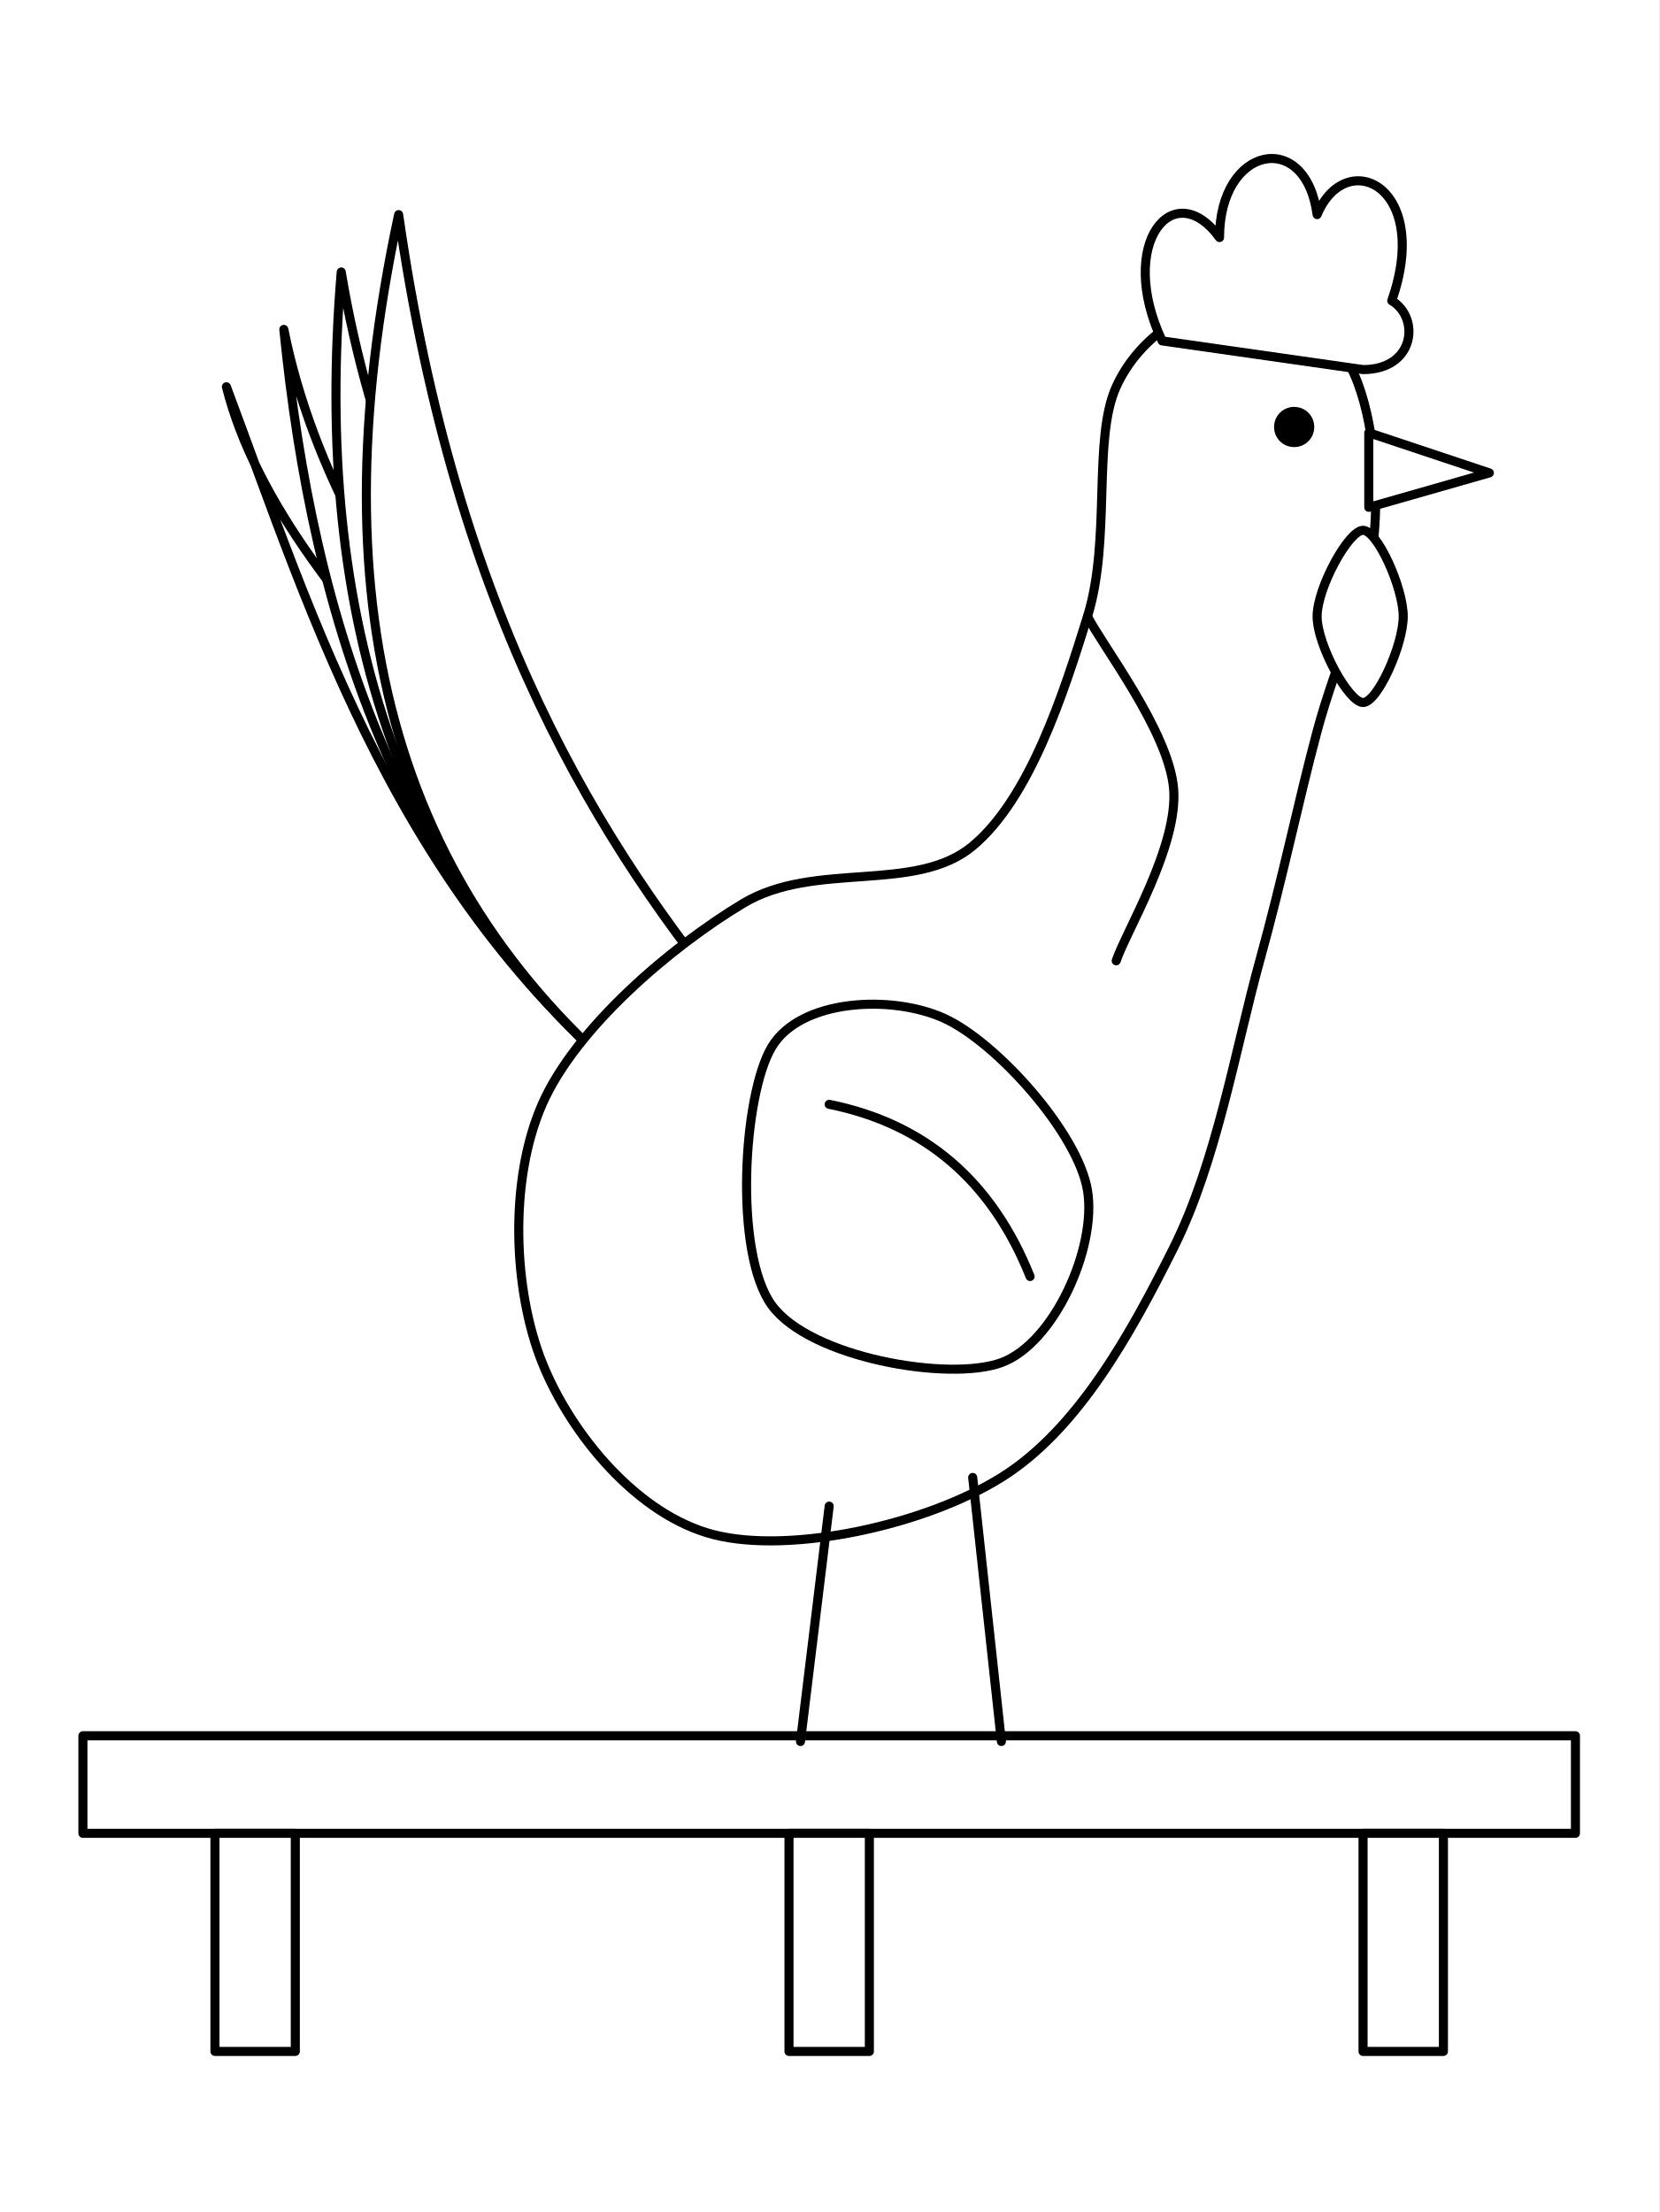
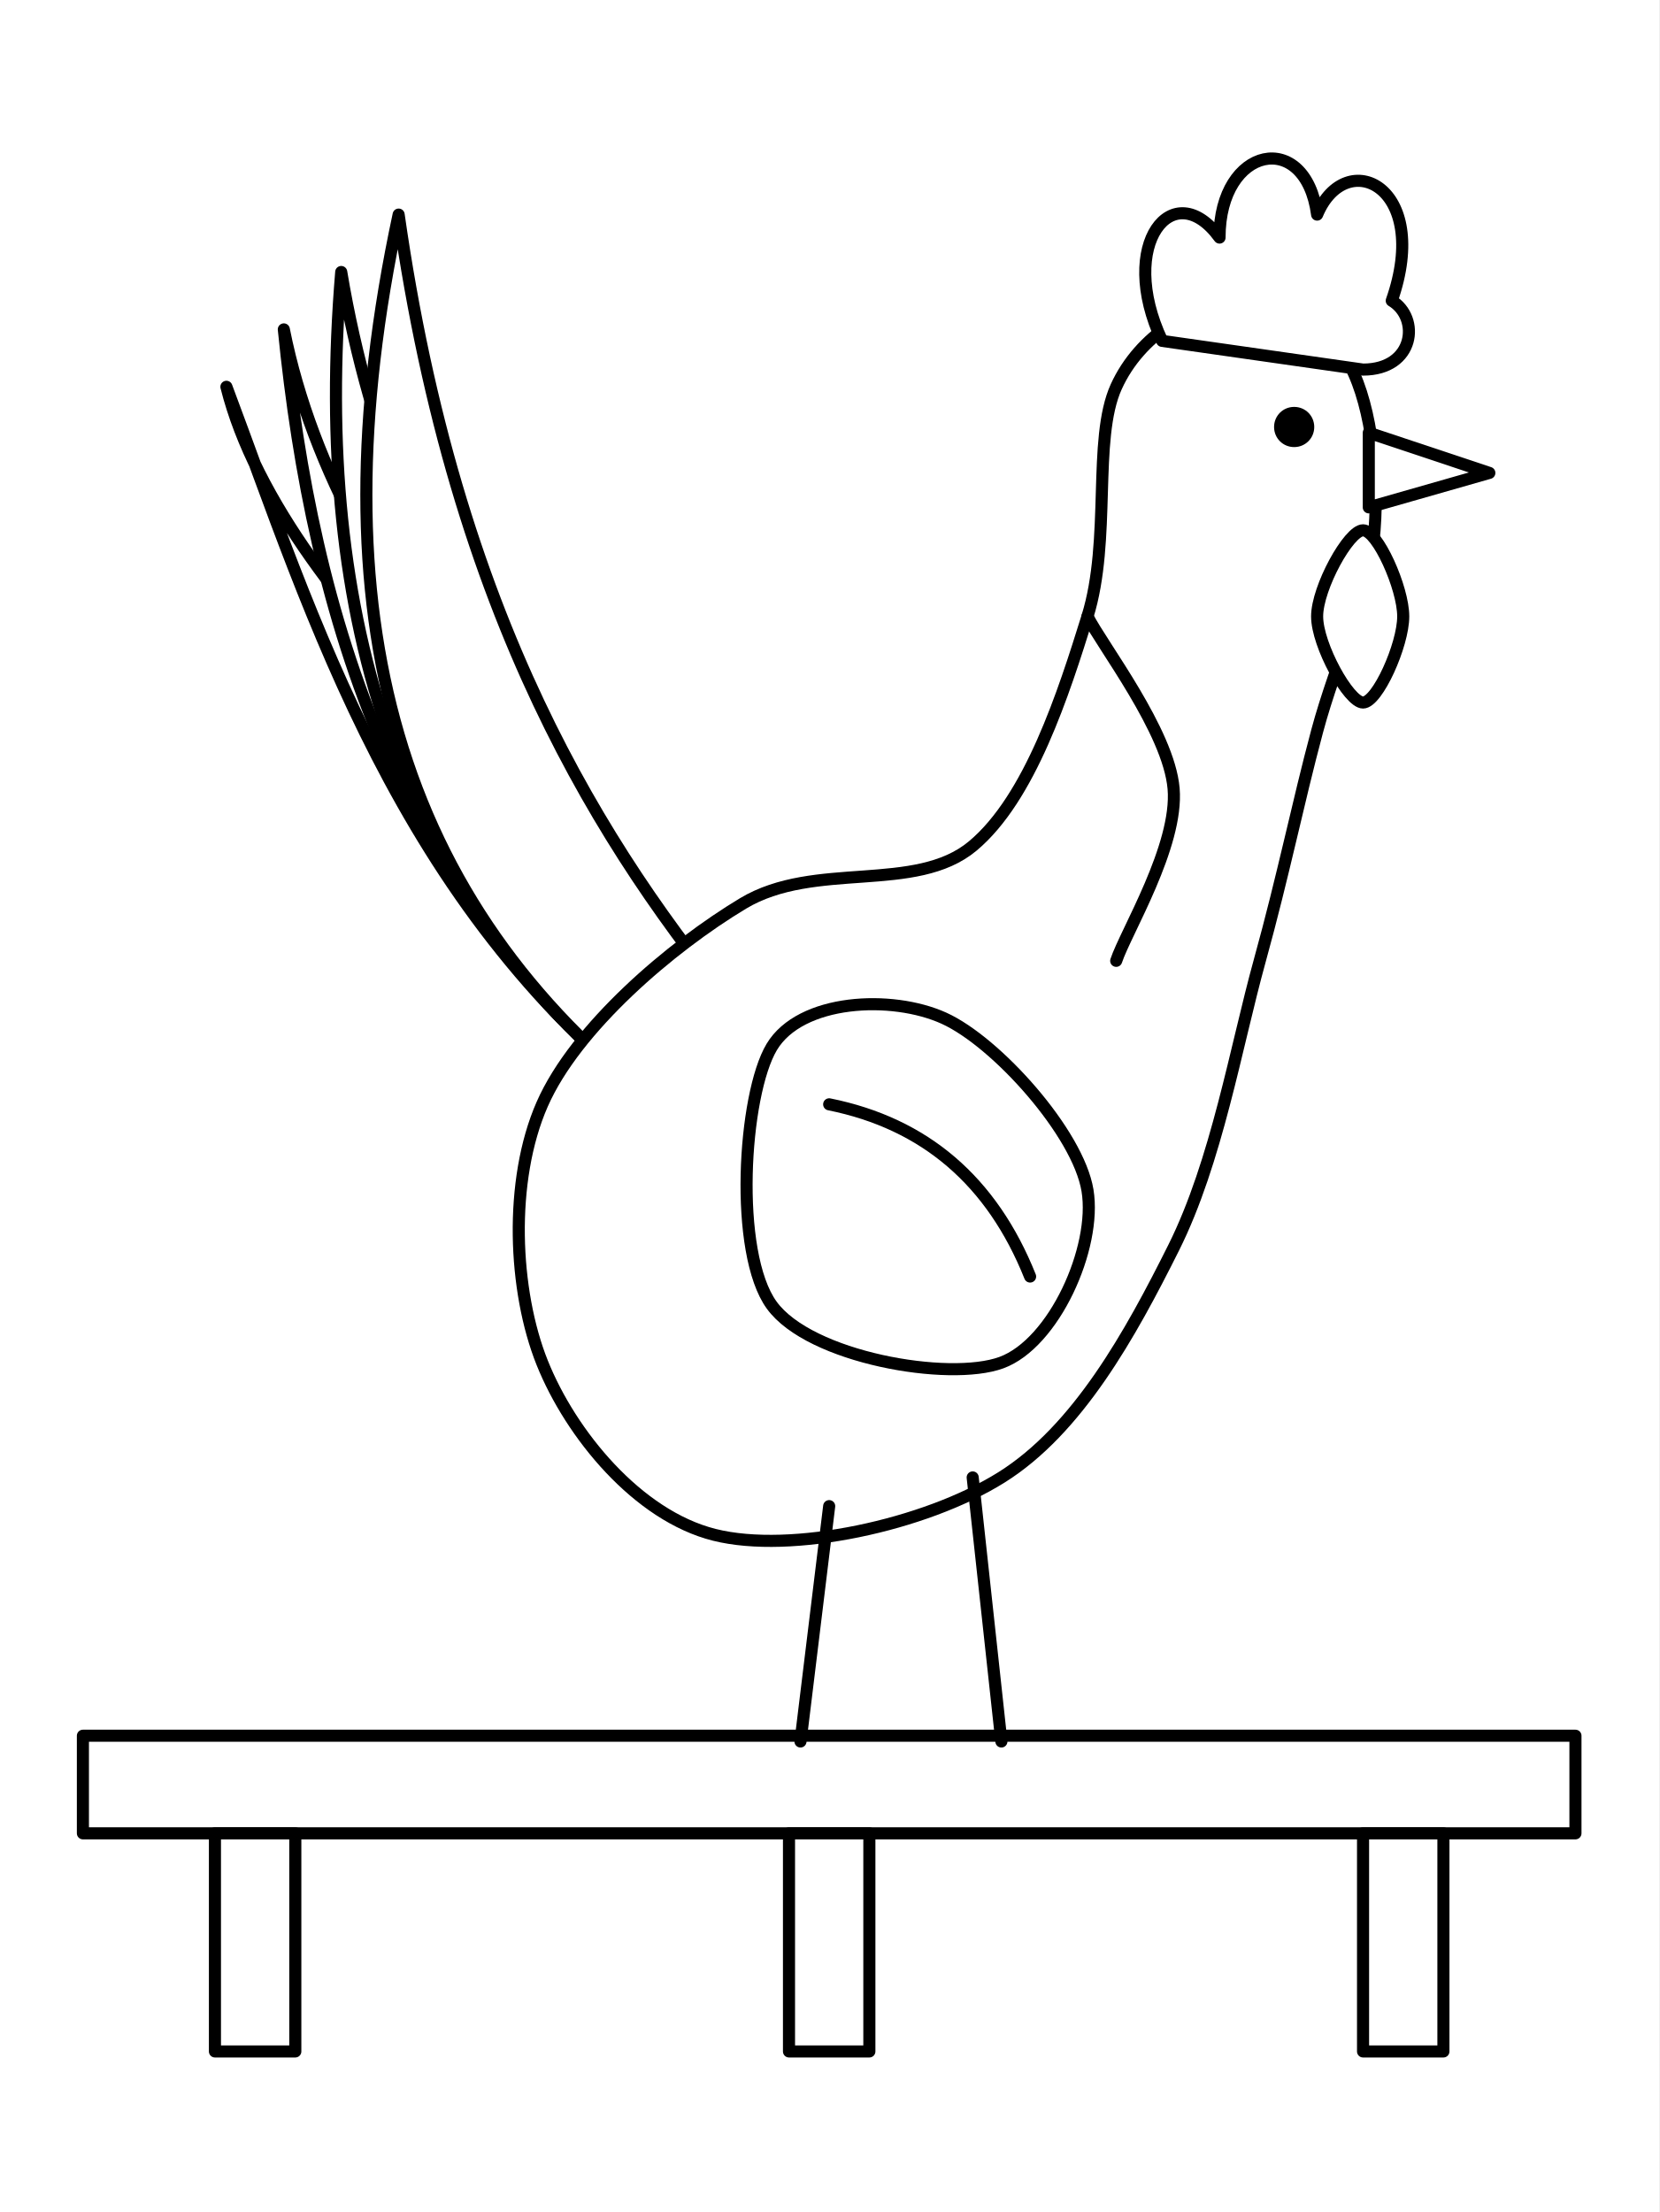
<svg xmlns="http://www.w3.org/2000/svg" version="1.1" viewBox="0 0 600 800" width="5.715in" height="7.62in" role="img" aria-label="The Proud Rooster, a picture to color">
  <rect width="600" height="800" fill="#fff" />
-   <g transform="translate(-11.538 -88.466) scale(1.038)" fill="#fff" data-bw="white" stroke="#000" stroke-width="3.159" stroke-linecap="round" stroke-linejoin="round">
+   <g transform="translate(-11.538 -88.466) scale(1.038)" fill="#fff" data-bw="white" stroke="#000" stroke-width="4.212" stroke-linecap="round" stroke-linejoin="round">
    <path d="M40 690 L560 690 L560 724 L40 724 Z" />
    <path d="M86 724 L114 724 L114 800 L86 800 Z" />
    <path d="M286 724 L314 724 L314 800 L286 800 Z" />
    <path d="M486 724 L514 724 L514 800 L486 800 Z" />
    <path d="M240 470 C150 400 120 300 90 220 C110 300 220 380 270 440 Z" />
    <path d="M240 470 C150 400 120 300 110 200 C130 300 220 380 270 440 Z" />
    <path d="M240 470 C150 400 120 300 130 180 C150 300 220 380 270 440 Z" />
    <path d="M240 470 C150 400 120 300 150 160 C170 300 220 380 270 440 Z" />
    <path d="M260 620 C233.3 613.3 210 585 200 560 C190 535 188.3 496.7 200 470 C211.7 443.3 245 415 270 400 C295 385 330 396.7 350 380 C370 363.3 381.7 326.7 390 300 C398.3 273.3 391.7 238.3 400 220 C408.3 201.7 426.7 191.7 440 190 C453.3 188.3 471.7 196.7 480 210 C488.3 223.3 491.7 248.3 490 270 C488.3 291.7 476.7 315 470 340 C463.3 365 458.3 390 450 420 C441.7 450 435 490 420 520 C405 550 386.7 583.3 360 600 C333.3 616.7 286.7 626.7 260 620 Z" />
    <path d="M416 204 C400 170 420 146 436 168 C436 136 466 130 470 160 C480 136 510 150 496 190 C506 196 504 214 486 214 Z" />
    <path d="M486 270 C491 270 500 290 500 300 C500 310 491 330 486 330 C481 330 470 310 470 300 C470 290 481 270 486 270 Z" />
    <path d="M488 236 L530 250 L488 262 Z" />
    <path fill="#000" stroke="none" d="M469 234 C469 237.9 465.9 241 462 241 C458.1 241 455 237.9 455 234 C455 230.1 458.1 227 462 227 C465.9 227 469 230.1 469 234 Z" />
    <path d="M280 450 C290 433.3 321.7 431.7 340 440 C358.3 448.3 386.7 480 390 500 C393.3 520 378.3 553.3 360 560 C341.7 566.7 293.3 558.3 280 540 C266.7 521.7 270 466.7 280 450 Z" />
-     <path fill="none" stroke-width="3.159" d="M300 470 C333.3 476.7 356.7 496.7 370 530" />
-     <path fill="none" stroke-width="3.159" d="M390 300 C395 310 418.3 340 420 360 C421.7 380 403.3 410 400 420" />
+     <path fill="none" stroke-width="4.212" d="M300 470 C333.3 476.7 356.7 496.7 370 530" />
+     <path fill="none" stroke-width="4.212" d="M390 300 C395 310 418.3 340 420 360 C421.7 380 403.3 410 400 420" />
    <path fill="none" d="M300 610 L290 692" />
    <path fill="none" d="M350 600 L360 692" />
  </g>
</svg>
